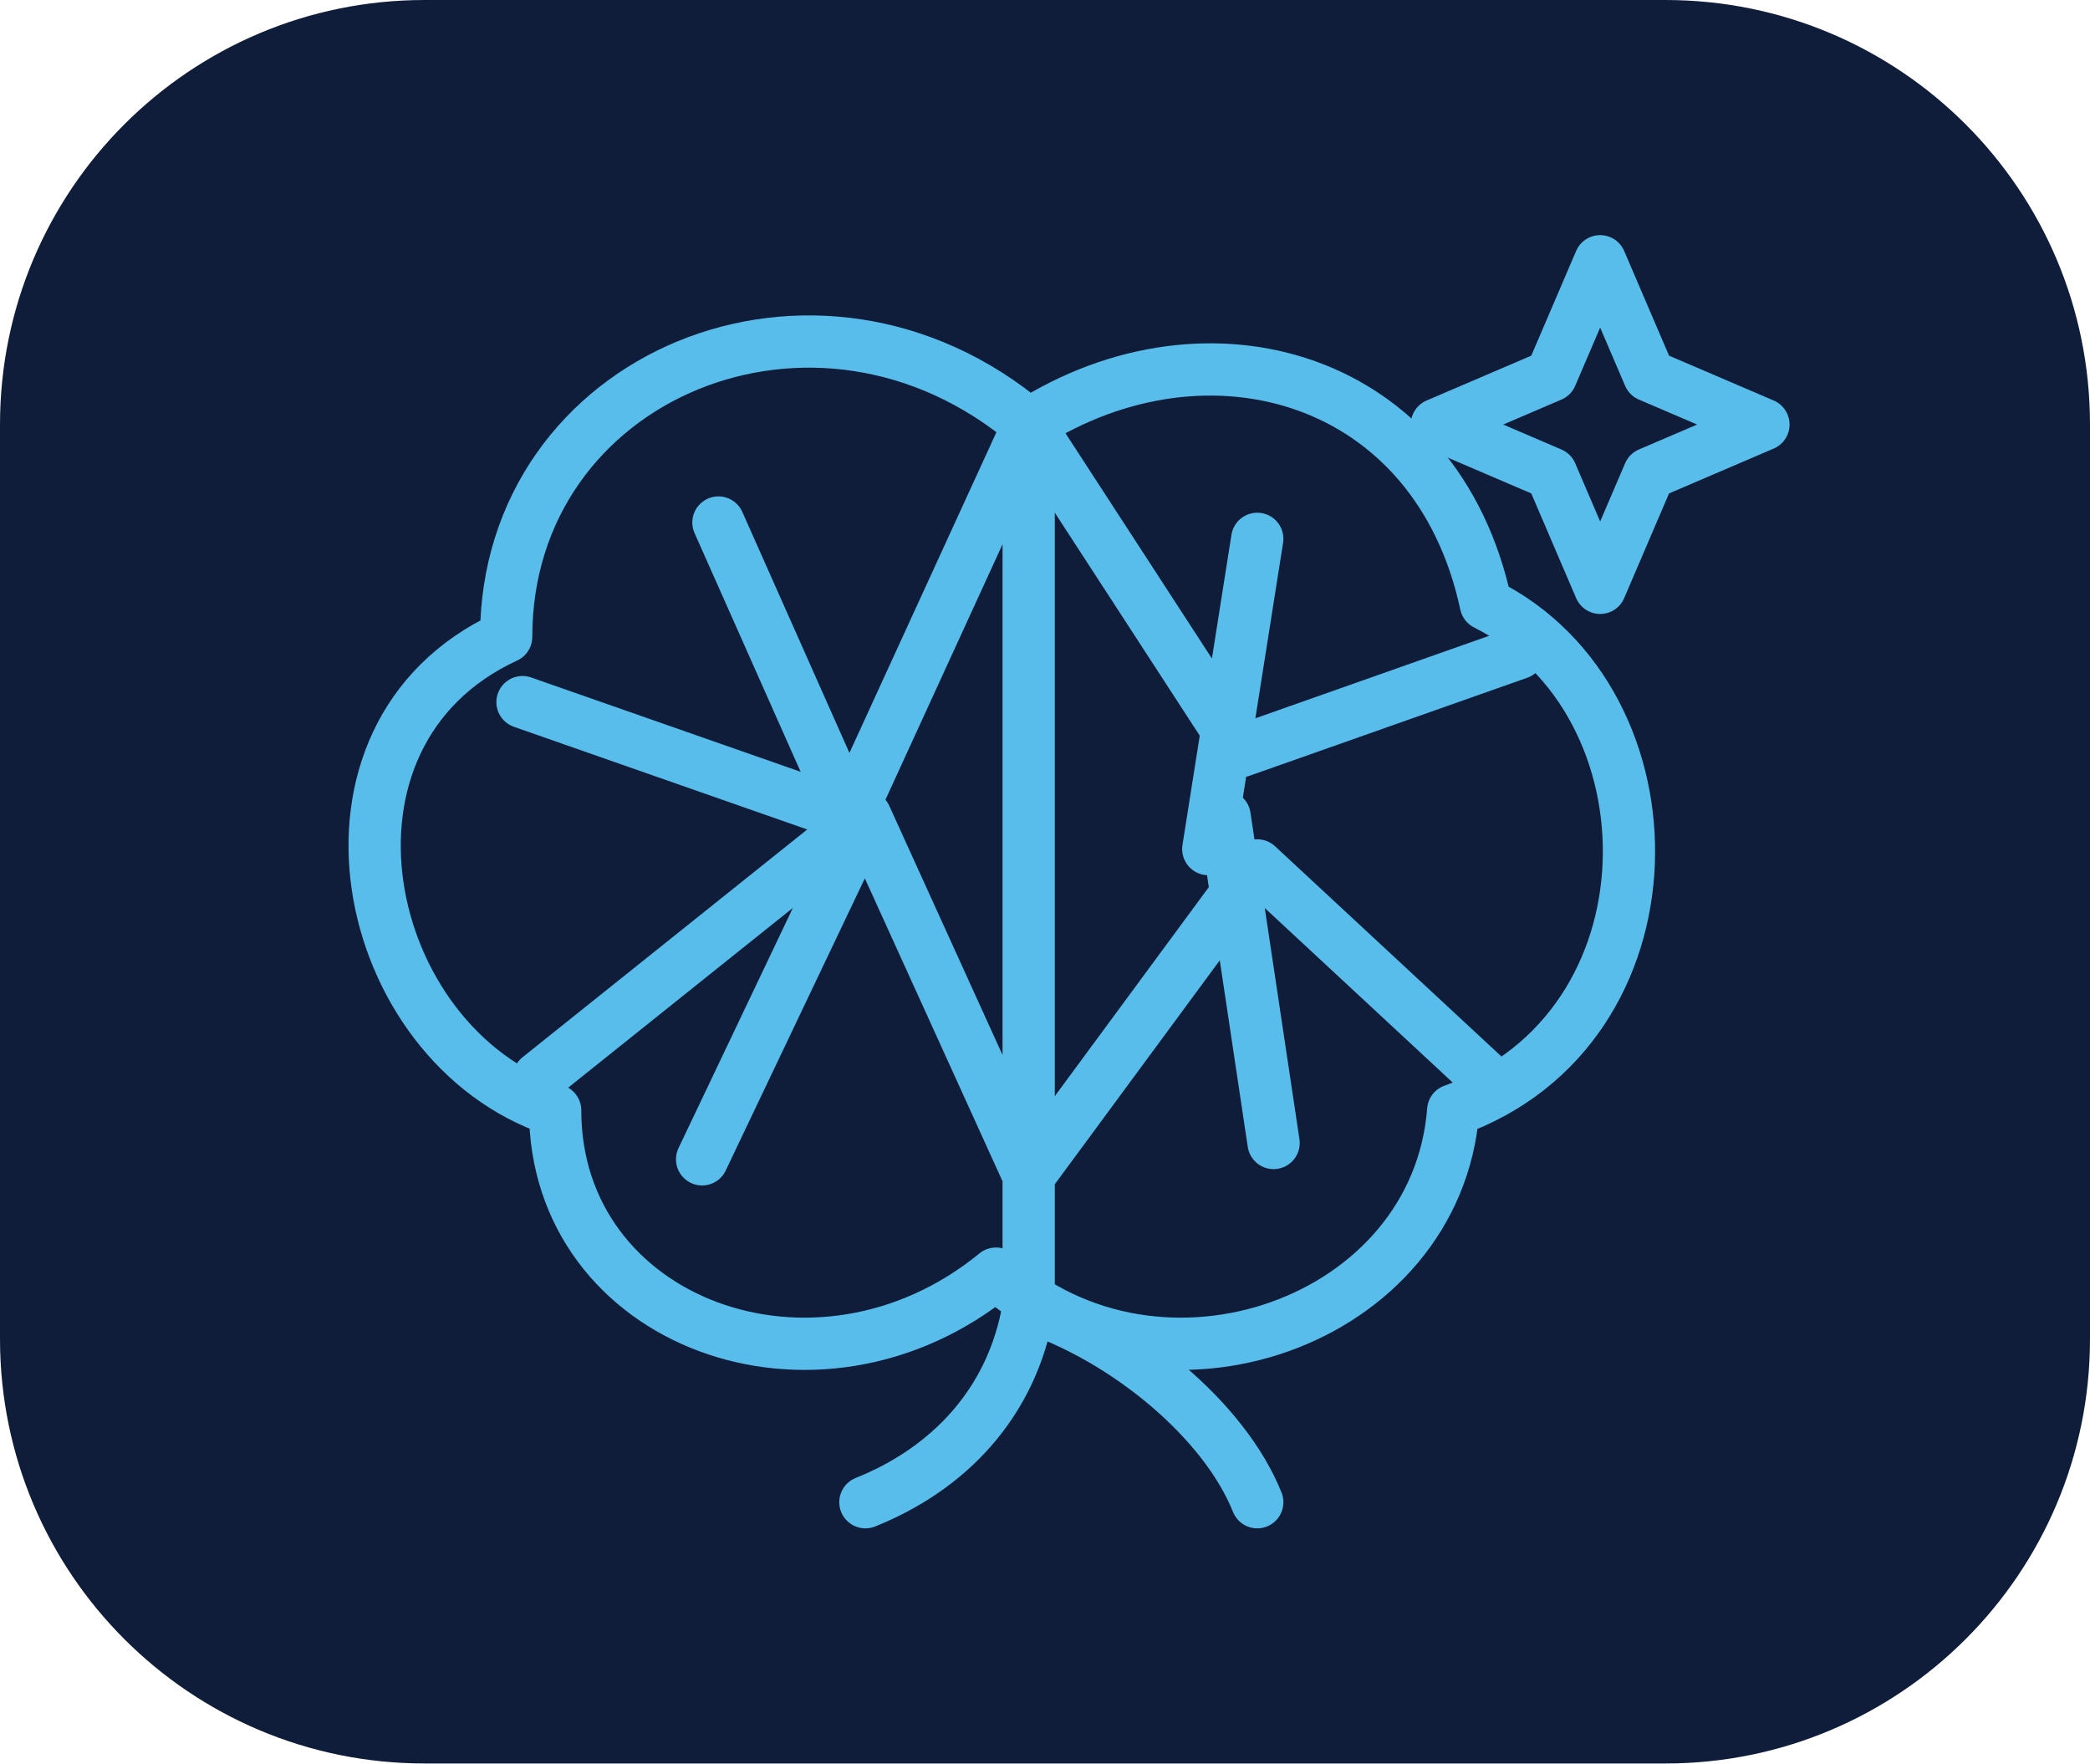
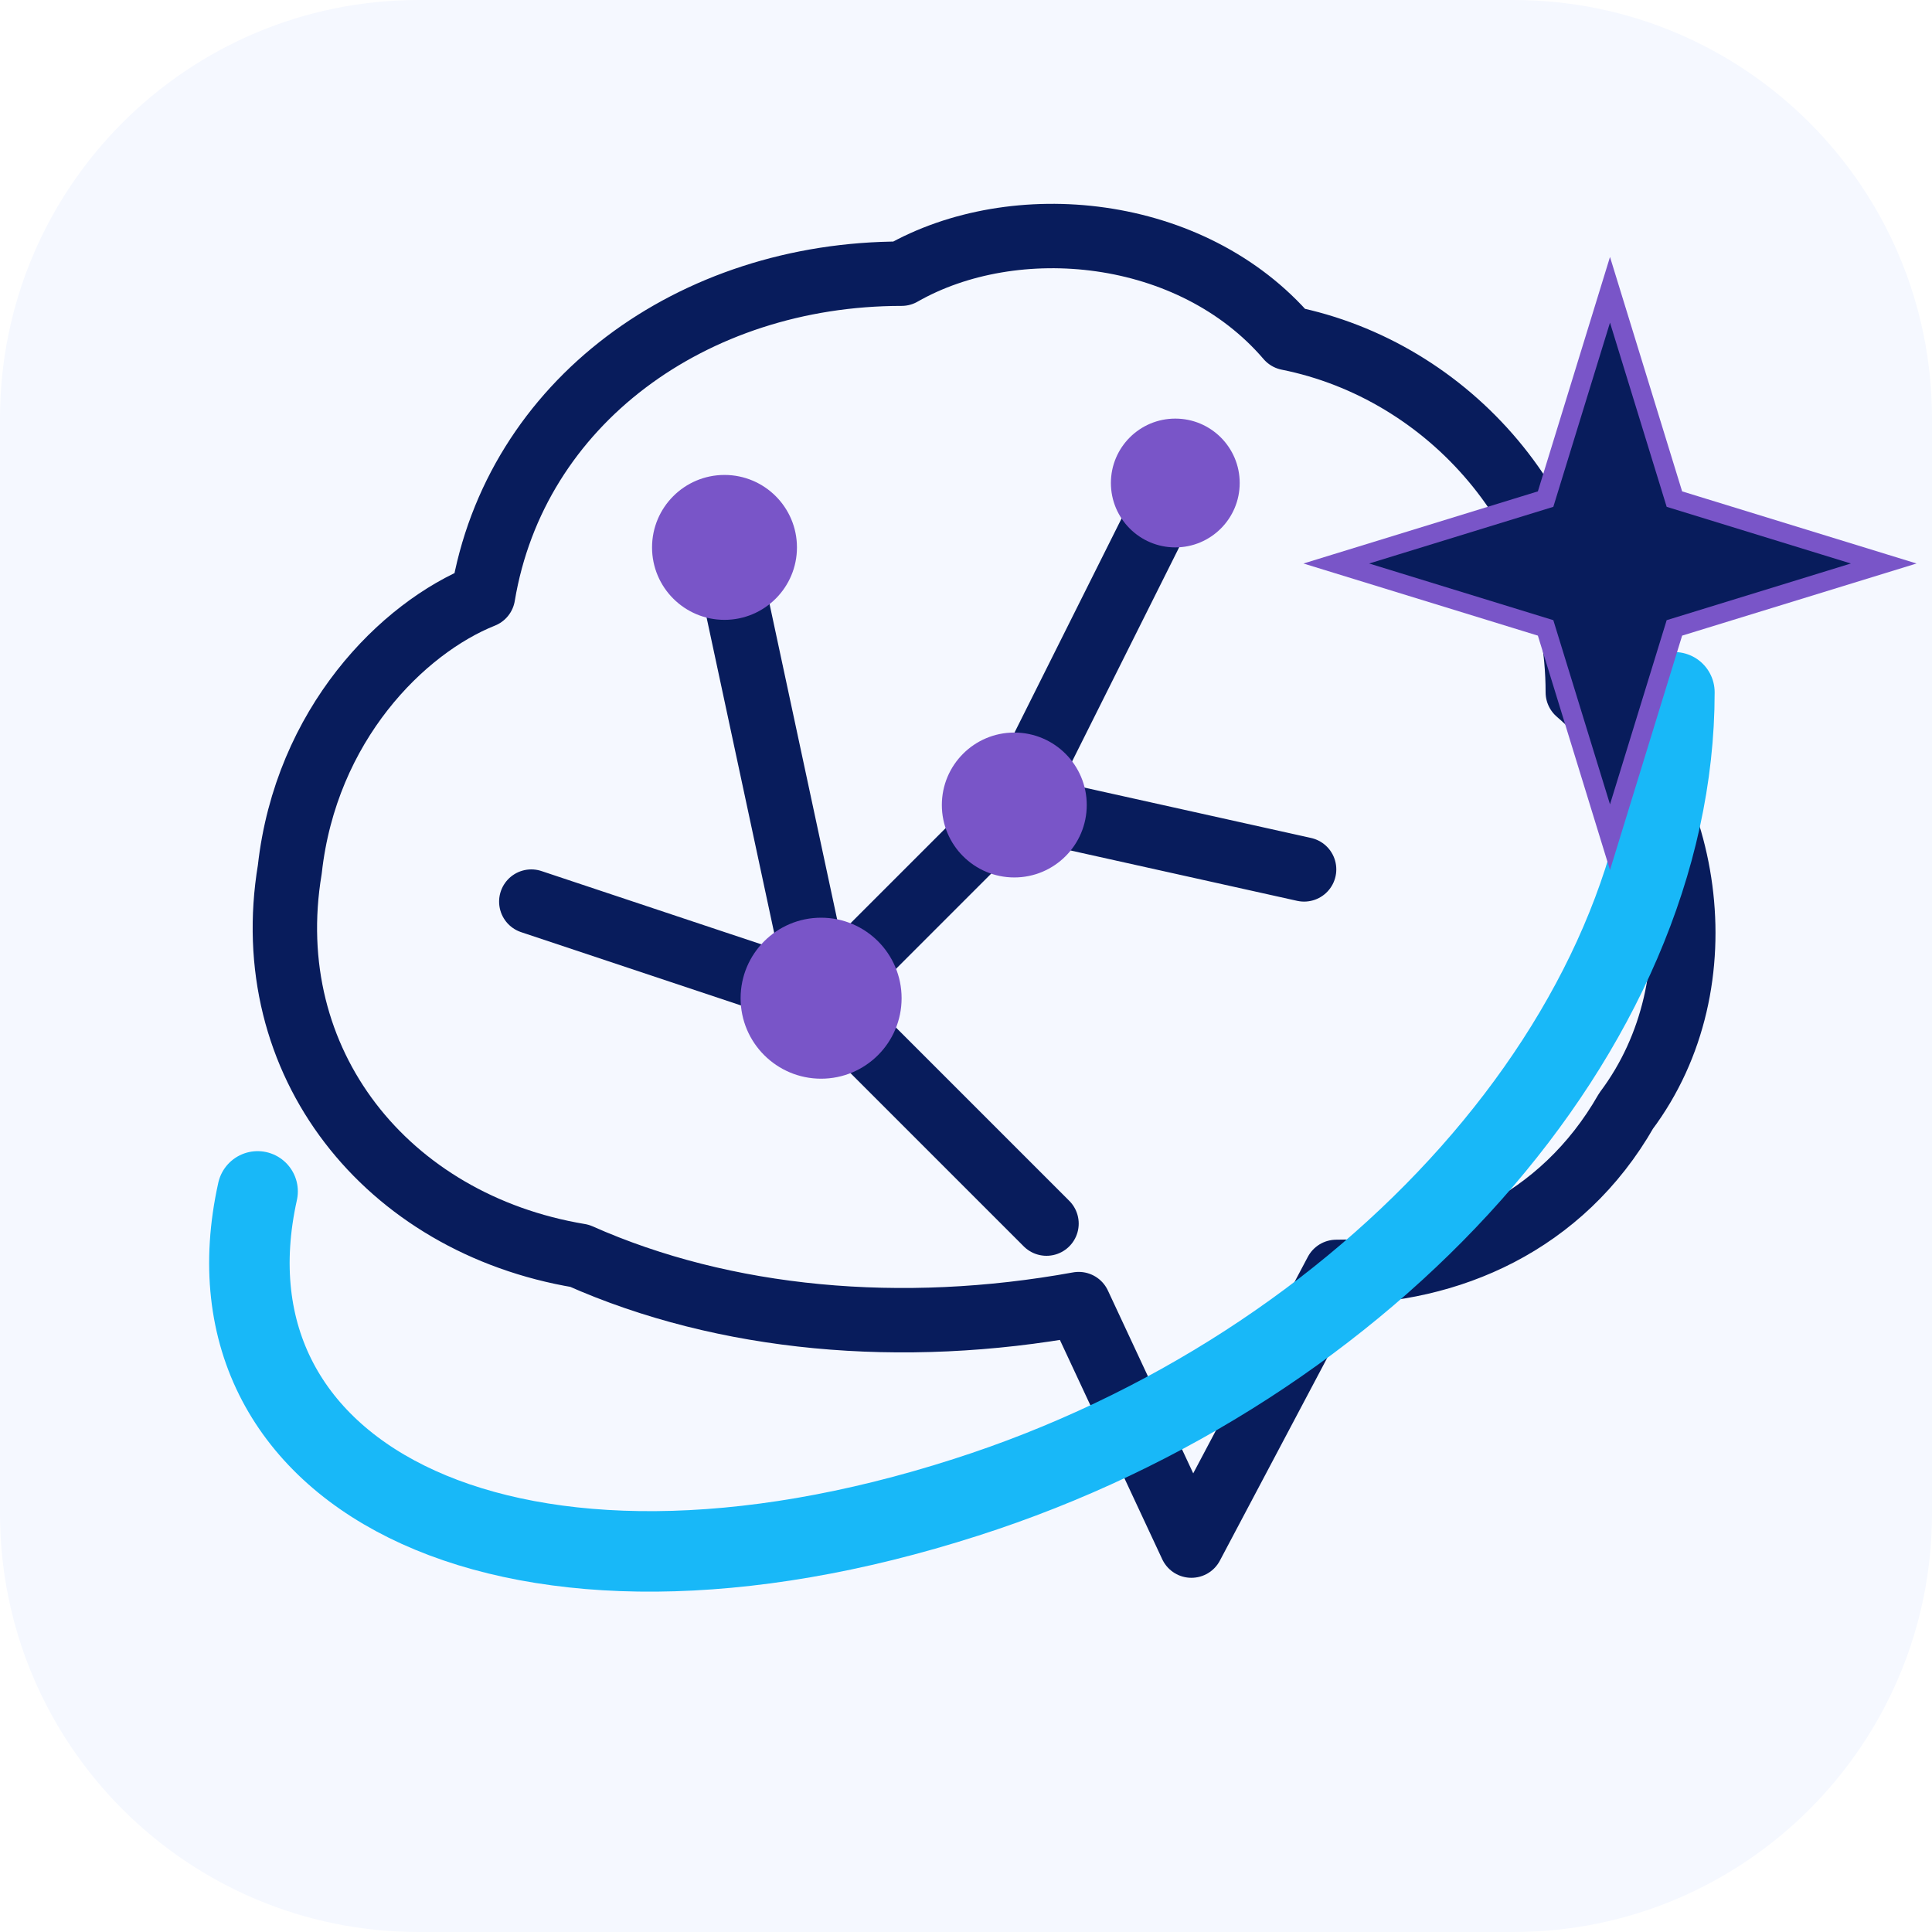
- <svg xmlns="http://www.w3.org/2000/svg" viewBox="-14 -14 128 108">
-   <rect x="-14" y="-14" width="128" height="108" rx="26" fill="#101D3A" />
-   <g fill="none" stroke="#58BDEB" stroke-width="3.2" stroke-linecap="round" stroke-linejoin="round">
-     <path d="M49 12C36 1 17 9 17 25 4 31 8 50 20 54c0 13 16 19 27 10 10 9 27 3 28-10 14-5 14-25 2-31C74 9 60 5 49 12Z" />
-     <path d="M49 12v54M18 29l20 7 11-24 13 20 17-6M19 52l20-16 10 22 14-19 14 13M30 18l8 18m25-17-3 19M29 57l10-21m25 20-3-20M49 66c6 2 12 7 14 12M49 66c-1 6-5 10-10 12" />
-     <path class="spark" d="m84 2 3 7 7 3-7 3-3 7-3-7-7-3 7-3Z" />
+ <svg xmlns="http://www.w3.org/2000/svg" viewBox="0 0 120 120">
+   <rect width="120" height="120" rx="26" fill="#F5F8FF" />
+   <g fill="none" stroke="#081C5C" stroke-width="4" stroke-linecap="round" stroke-linejoin="round">
+     <path d="M36 78c-12-2-20-12-18-24 1-9 7-15 12-17 2-12 13-20 26-20 7-4 18-3 24 4 10 2 18 11 18 22 7 6 9 18 3 26-4 7-11 10-18 10l-9 17-7-15c-11 2-22 1-31-3Z" />
+     <path d="M33 56l18 6 12-12 18 4M45 34l6 28 14 14M63 50l10-20" />
  </g>
+   <circle cx="45" cy="34" r="4.5" fill="#7955C8" />
+   <circle cx="51" cy="62" r="5" fill="#7955C8" />
+   <circle cx="63" cy="50" r="4.5" fill="#7955C8" />
+   <circle cx="73" cy="30" r="4" fill="#7955C8" />
+   <path d="M16 74c-4 18 16 28 44 19 25-8 44-29 44-50" fill="none" stroke="#18B8F8" stroke-width="5" stroke-linecap="round" />
+   <path d="M100 18l4 13 13 4-13 4-4 13-4-13-13-4 13-4Z" fill="#081C5C" stroke="#7955C8" stroke-width="1.2" />
</svg>
